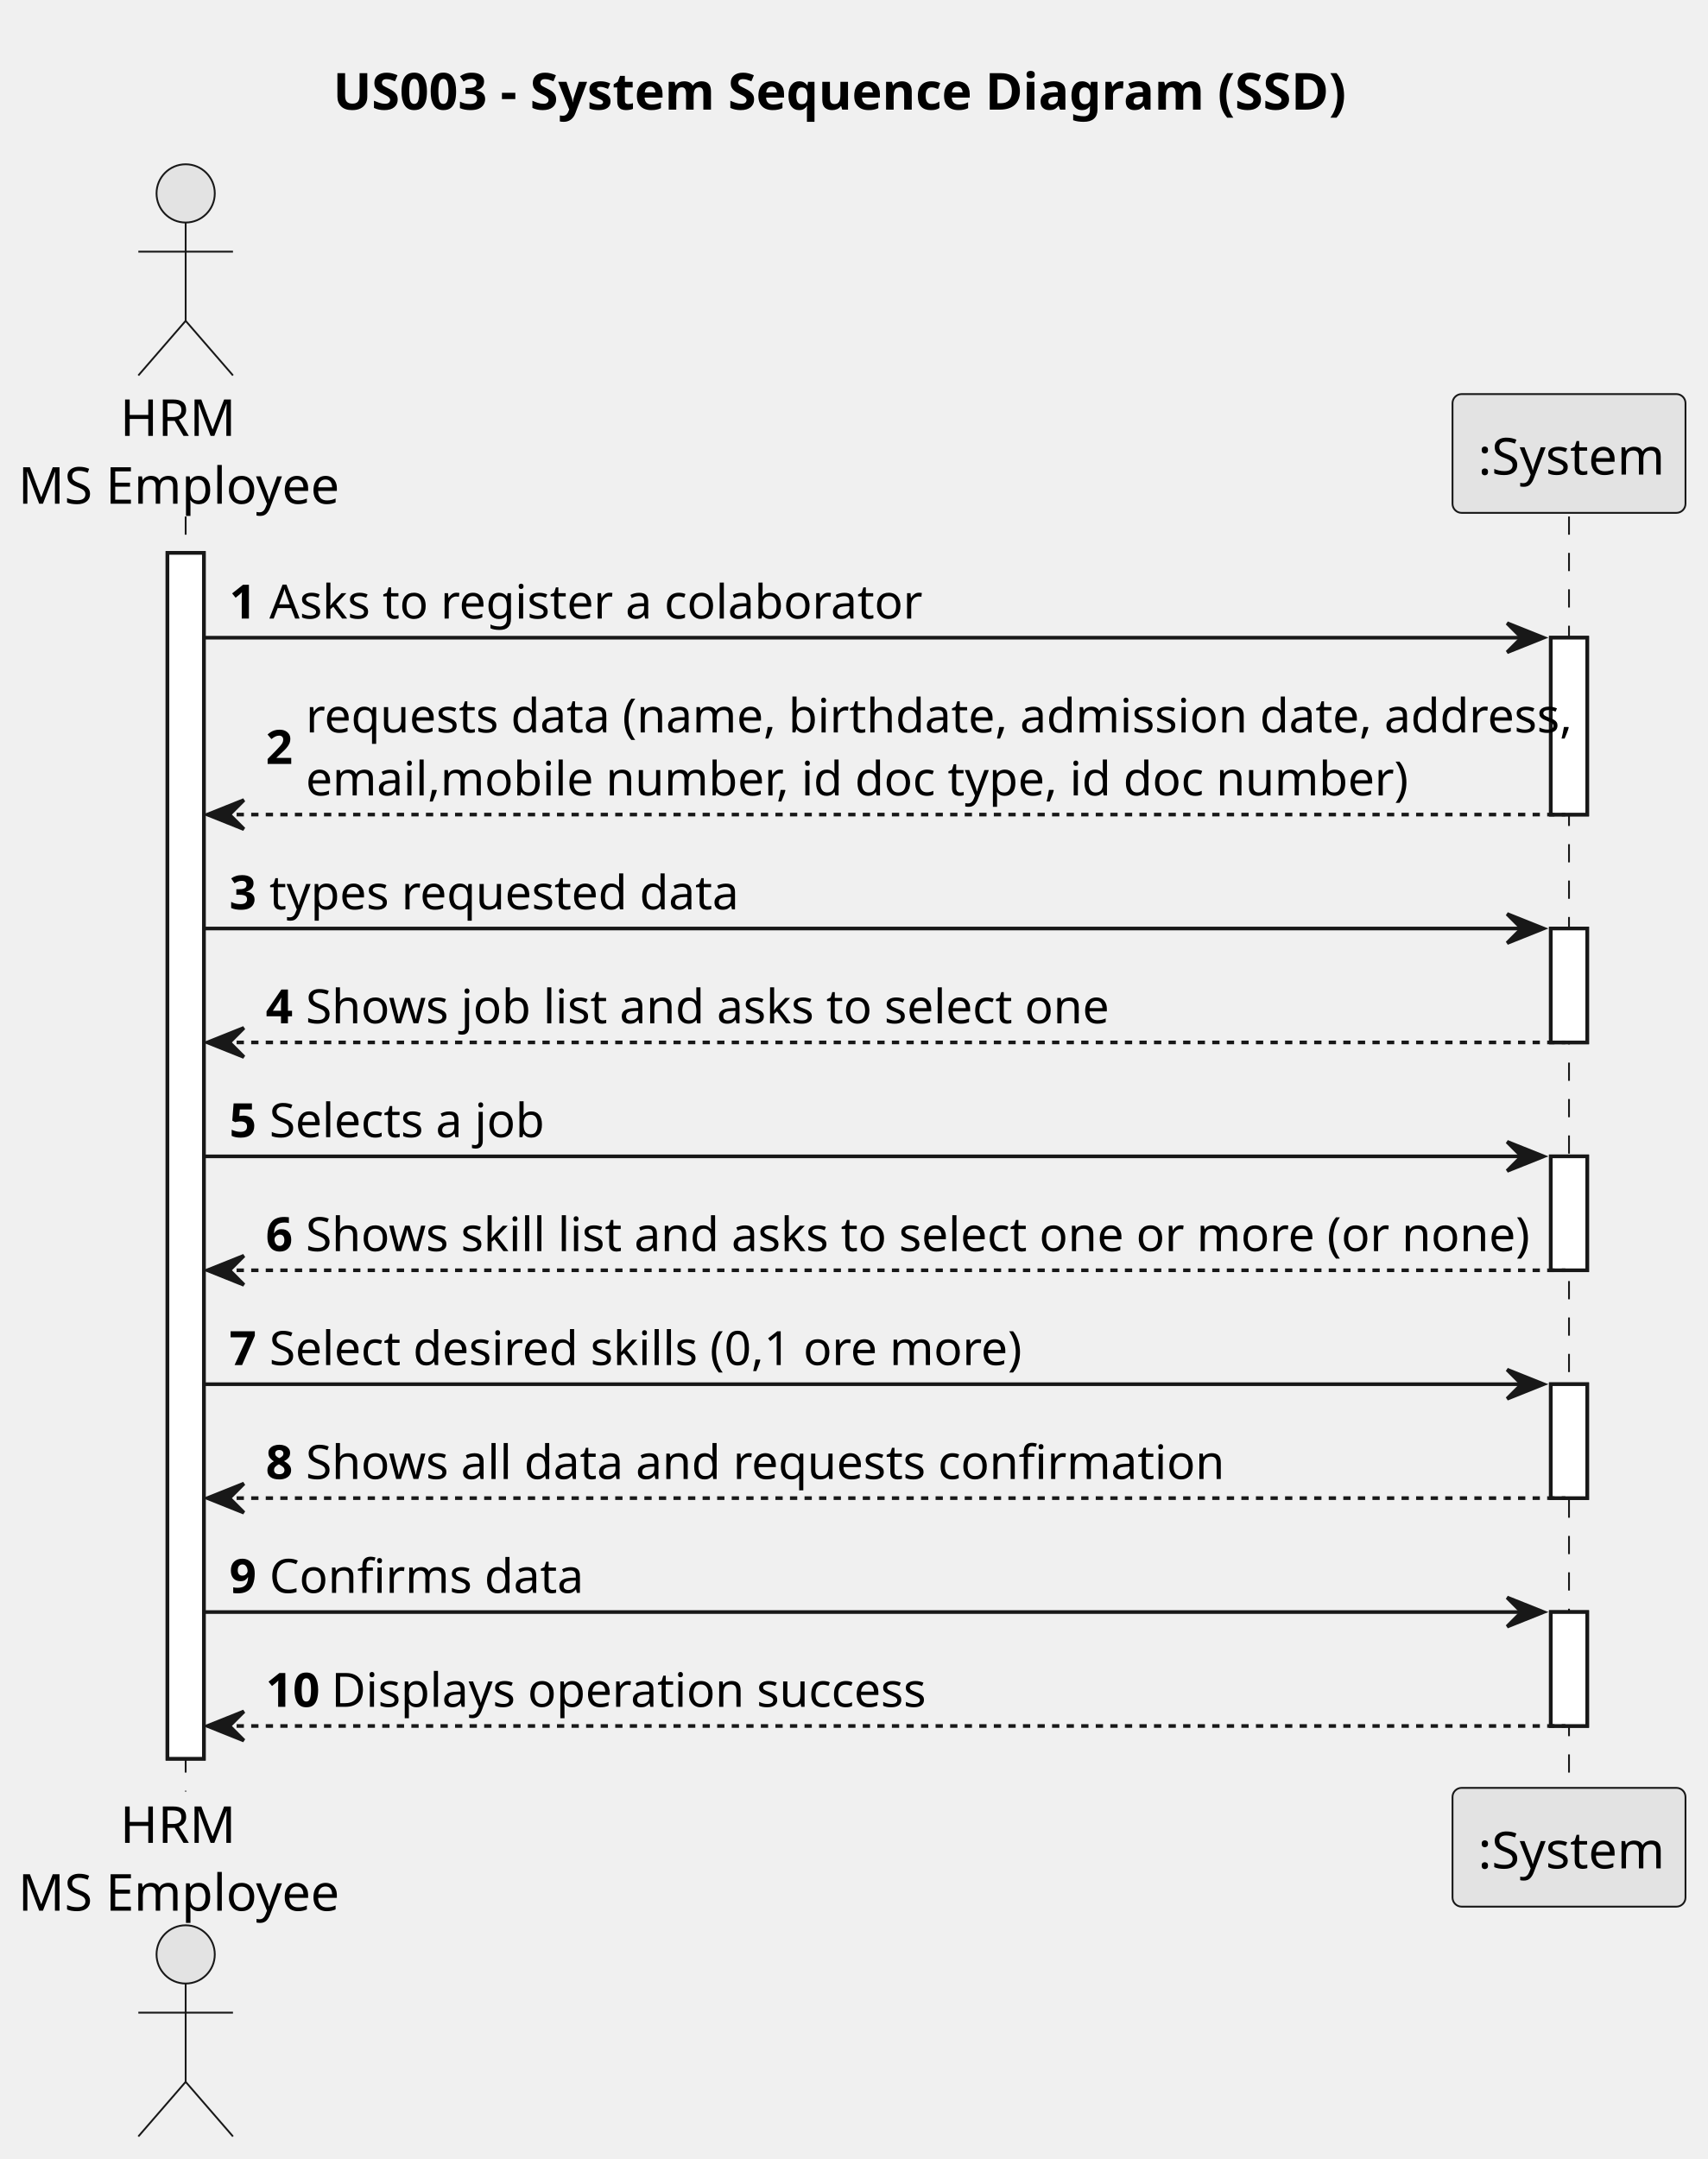
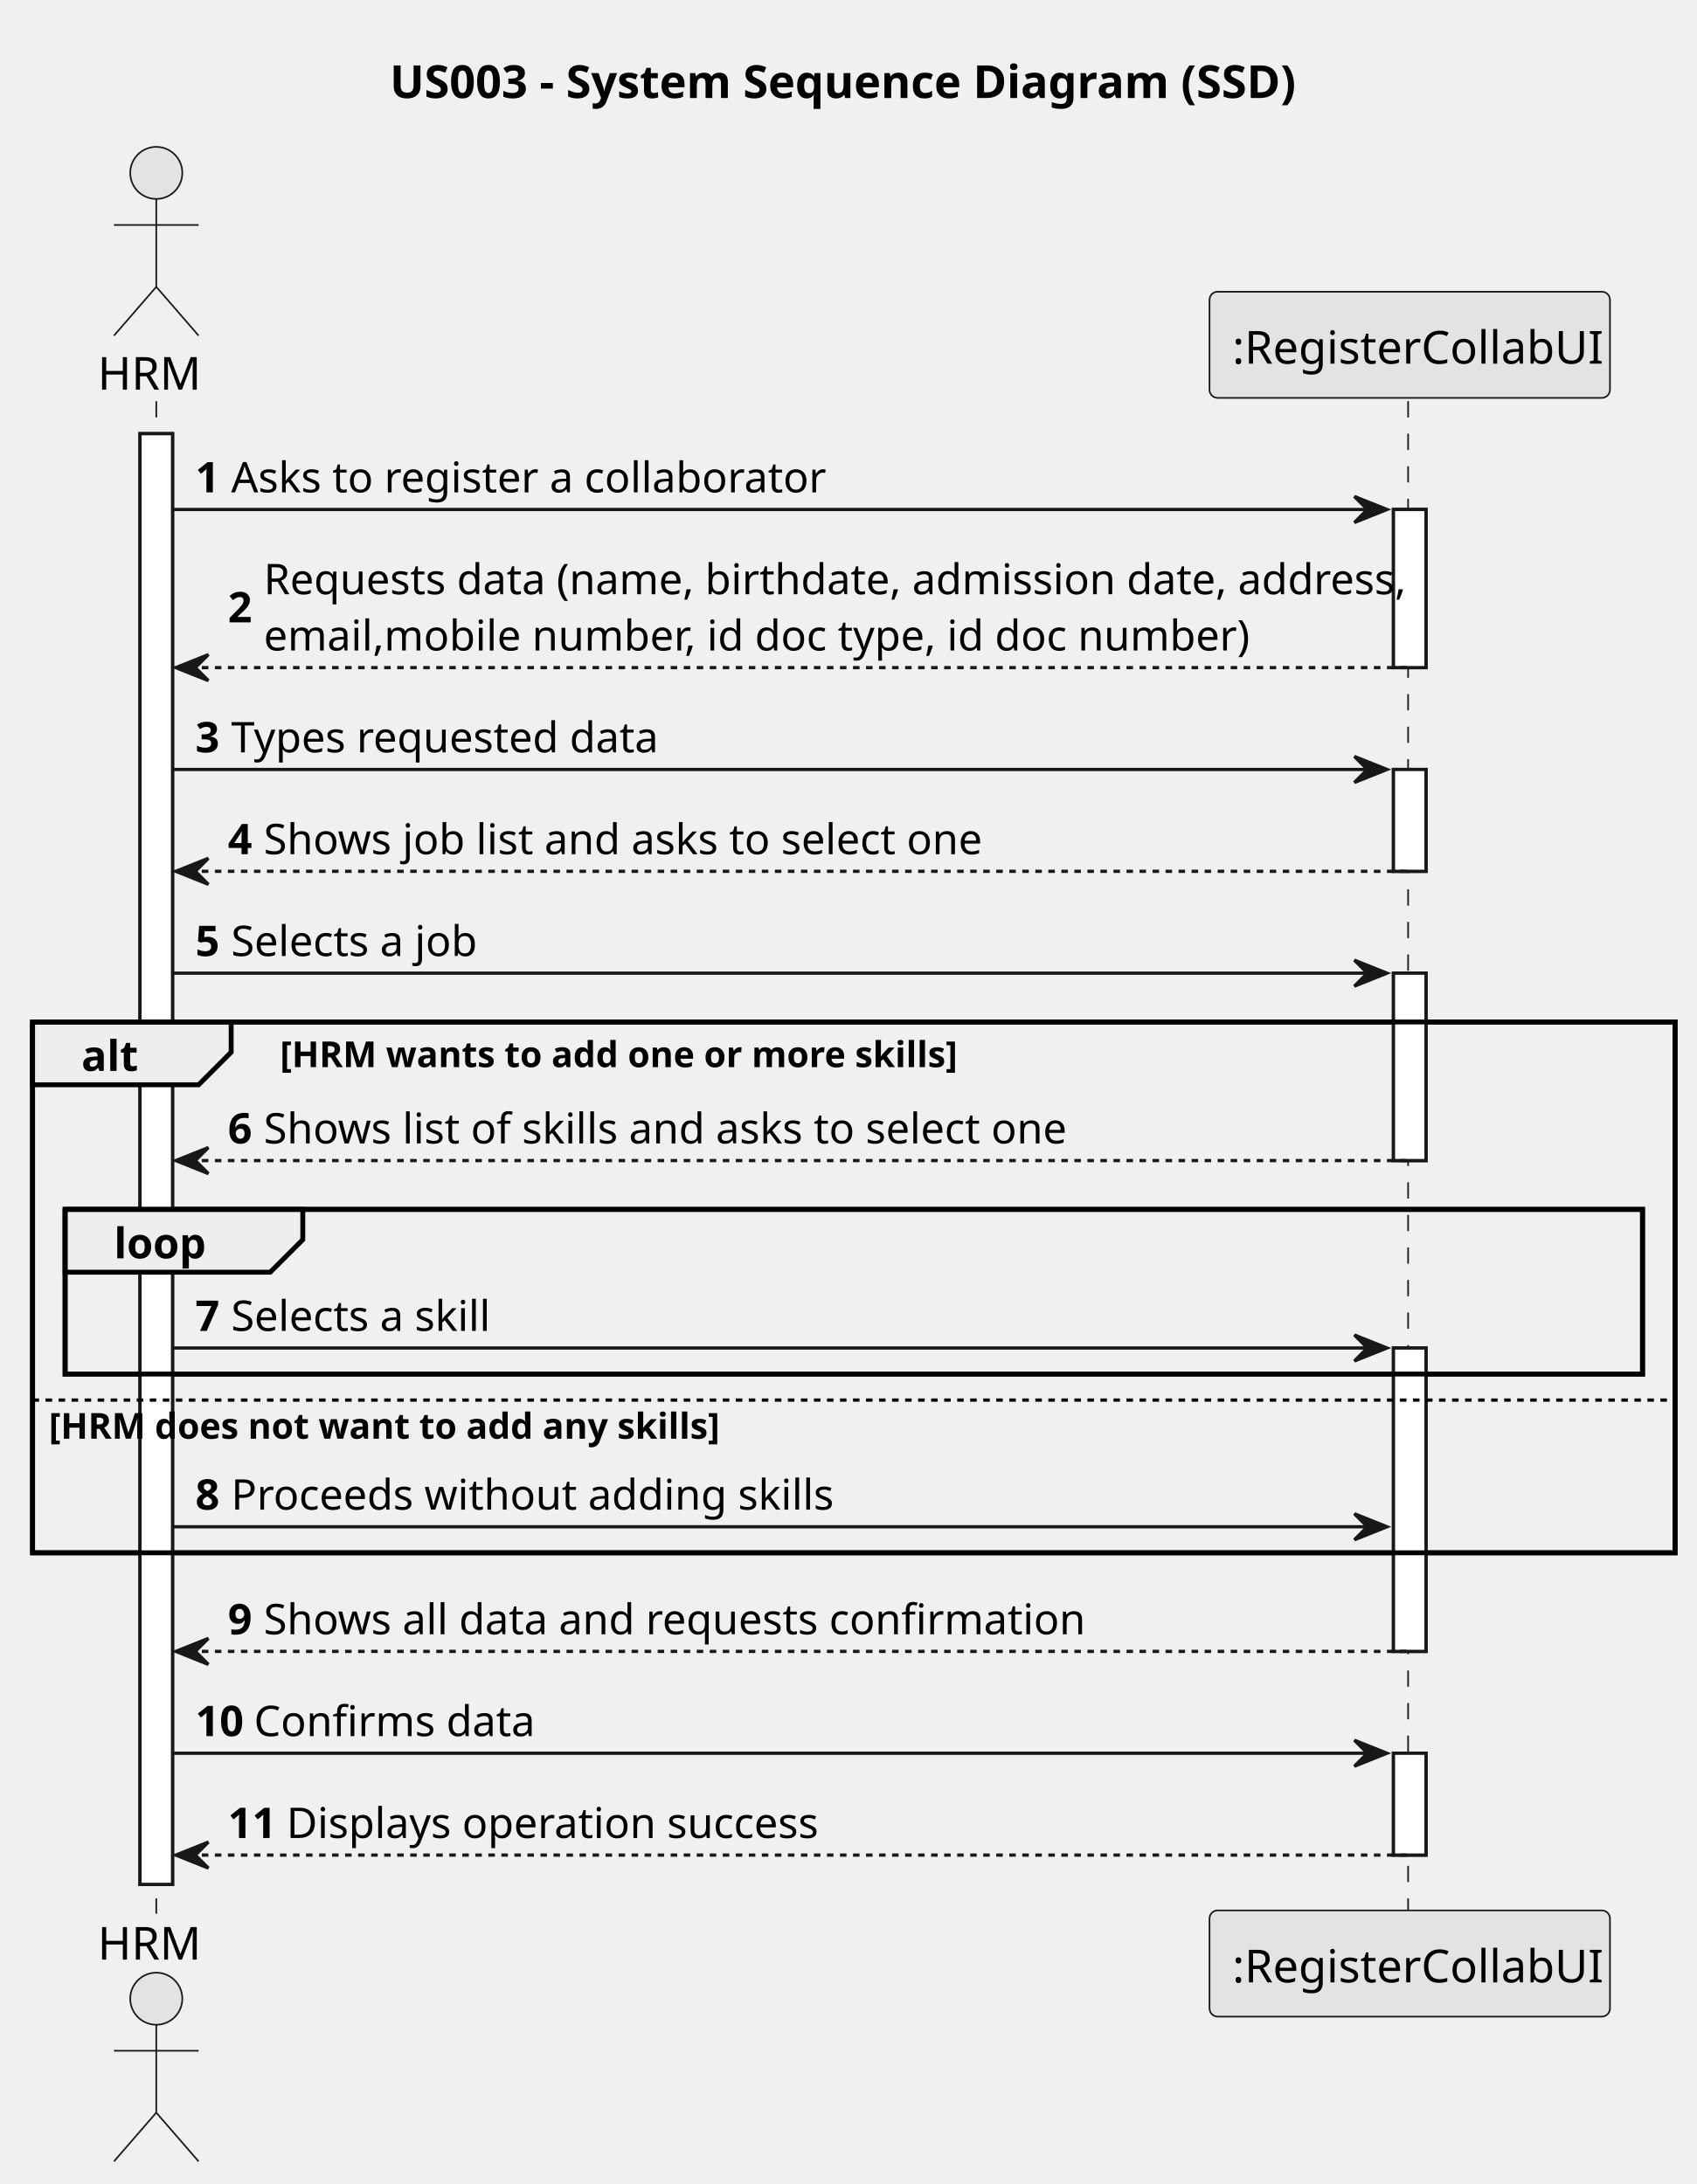
- <svg xmlns="http://www.w3.org/2000/svg" contentStyleType="text/css" height="593px" preserveAspectRatio="none" style="width:469px;height:593px;background:#FFFFFF;" version="1.1" viewBox="0 0 469 593" width="469px" zoomAndPan="magnify">
+ <svg xmlns="http://www.w3.org/2000/svg" contentStyleType="text/css" height="671px" preserveAspectRatio="none" style="width:521px;height:671px;background:#FFFFFF;" version="1.1" viewBox="0 0 521 671" width="521px" zoomAndPan="magnify">
  <defs />
  <g>
-     <text fill="#000000" font-family="sans-serif" font-size="14" font-weight="bold" lengthAdjust="spacing" textLength="284" x="91.5" y="30.107">US003 - System Sequence Diagram (SSD)</text>
-     <rect fill="#FFFFFF" height="331.201" style="stroke:#181818;stroke-width:1.0;" width="10" x="46" y="151.863" />
-     <rect fill="#FFFFFF" height="48.582" style="stroke:#181818;stroke-width:1.0;" width="10" x="426" y="175.154" />
-     <rect fill="#FFFFFF" height="31.291" style="stroke:#181818;stroke-width:1.0;" width="10" x="426" y="255.027" />
-     <rect fill="#FFFFFF" height="31.291" style="stroke:#181818;stroke-width:1.0;" width="10" x="426" y="317.609" />
-     <rect fill="#FFFFFF" height="31.291" style="stroke:#181818;stroke-width:1.0;" width="10" x="426" y="380.191" />
-     <rect fill="#FFFFFF" height="31.291" style="stroke:#181818;stroke-width:1.0;" width="10" x="426" y="442.773" />
-     <line style="stroke:#181818;stroke-width:0.5;stroke-dasharray:5.0,5.0;" x1="51" x2="51" y1="141.863" y2="492.065" />
-     <line style="stroke:#181818;stroke-width:0.5;stroke-dasharray:5.0,5.0;" x1="431" x2="431" y1="141.863" y2="492.065" />
-     <text fill="#000000" font-family="sans-serif" font-size="14" lengthAdjust="spacing" textLength="30" x="33" y="119.728">HRM</text>
-     <text fill="#000000" font-family="sans-serif" font-size="14" lengthAdjust="spacing" textLength="86" x="5" y="138.35">MS Employee</text>
-     <ellipse cx="51" cy="53.121" fill="#E3E3E3" rx="8" ry="8" style="stroke:#181818;stroke-width:0.5;" />
-     <path d="M51,61.121 L51,88.121 M38,69.121 L64,69.121 M51,88.121 L38,103.121 M51,88.121 L64,103.121 " fill="none" style="stroke:#181818;stroke-width:0.5;" />
-     <text fill="#000000" font-family="sans-serif" font-size="14" lengthAdjust="spacing" textLength="30" x="33" y="506.172">HRM</text>
-     <text fill="#000000" font-family="sans-serif" font-size="14" lengthAdjust="spacing" textLength="86" x="5" y="524.793">MS Employee</text>
-     <ellipse cx="51" cy="536.807" fill="#E3E3E3" rx="8" ry="8" style="stroke:#181818;stroke-width:0.5;" />
-     <path d="M51,544.807 L51,571.807 M38,552.807 L64,552.807 M51,571.807 L38,586.807 M51,571.807 L64,586.807 " fill="none" style="stroke:#181818;stroke-width:0.5;" />
-     <rect fill="#E3E3E3" height="32.621" rx="2.5" ry="2.5" style="stroke:#181818;stroke-width:0.5;" width="64" x="399" y="108.242" />
-     <text fill="#000000" font-family="sans-serif" font-size="14" lengthAdjust="spacing" textLength="50" x="406" y="130.35">:System</text>
-     <rect fill="#E3E3E3" height="32.621" rx="2.5" ry="2.5" style="stroke:#181818;stroke-width:0.5;" width="64" x="399" y="491.065" />
-     <text fill="#000000" font-family="sans-serif" font-size="14" lengthAdjust="spacing" textLength="50" x="406" y="513.172">:System</text>
-     <rect fill="#FFFFFF" height="331.201" style="stroke:#181818;stroke-width:1.0;" width="10" x="46" y="151.863" />
-     <rect fill="#FFFFFF" height="48.582" style="stroke:#181818;stroke-width:1.0;" width="10" x="426" y="175.154" />
-     <rect fill="#FFFFFF" height="31.291" style="stroke:#181818;stroke-width:1.0;" width="10" x="426" y="255.027" />
-     <rect fill="#FFFFFF" height="31.291" style="stroke:#181818;stroke-width:1.0;" width="10" x="426" y="317.609" />
-     <rect fill="#FFFFFF" height="31.291" style="stroke:#181818;stroke-width:1.0;" width="10" x="426" y="380.191" />
-     <rect fill="#FFFFFF" height="31.291" style="stroke:#181818;stroke-width:1.0;" width="10" x="426" y="442.773" />
-     <polygon fill="#181818" points="414,171.154,424,175.154,414,179.154,418,175.154" style="stroke:#181818;stroke-width:1.0;" />
-     <line style="stroke:#181818;stroke-width:1.0;" x1="56" x2="420" y1="175.154" y2="175.154" />
-     <text fill="#000000" font-family="sans-serif" font-size="13" font-weight="bold" lengthAdjust="spacing" textLength="7" x="63" y="169.892">1</text>
-     <text fill="#000000" font-family="sans-serif" font-size="13" lengthAdjust="spacing" textLength="171" x="74" y="169.892">Asks to register a colaborator</text>
-     <polygon fill="#181818" points="67,219.736,57,223.736,67,227.736,63,223.736" style="stroke:#181818;stroke-width:1.0;" />
-     <line style="stroke:#181818;stroke-width:1.0;stroke-dasharray:2.0,2.0;" x1="61" x2="430" y1="223.736" y2="223.736" />
-     <text fill="#000000" font-family="sans-serif" font-size="13" font-weight="bold" lengthAdjust="spacing" textLength="7" x="73" y="209.828">2</text>
-     <text fill="#000000" font-family="sans-serif" font-size="13" lengthAdjust="spacing" textLength="331" x="84" y="201.183">requests data (name, birthdate, admission date, address,</text>
-     <text fill="#000000" font-family="sans-serif" font-size="13" lengthAdjust="spacing" textLength="286" x="84" y="218.474">email,mobile number, id doc type, id doc number)</text>
-     <polygon fill="#181818" points="414,251.027,424,255.027,414,259.027,418,255.027" style="stroke:#181818;stroke-width:1.0;" />
-     <line style="stroke:#181818;stroke-width:1.0;" x1="56" x2="420" y1="255.027" y2="255.027" />
-     <text fill="#000000" font-family="sans-serif" font-size="13" font-weight="bold" lengthAdjust="spacing" textLength="7" x="63" y="249.765">3</text>
-     <text fill="#000000" font-family="sans-serif" font-size="13" lengthAdjust="spacing" textLength="122" x="74" y="249.765">types requested data</text>
-     <polygon fill="#181818" points="67,282.318,57,286.318,67,290.318,63,286.318" style="stroke:#181818;stroke-width:1.0;" />
-     <line style="stroke:#181818;stroke-width:1.0;stroke-dasharray:2.0,2.0;" x1="61" x2="430" y1="286.318" y2="286.318" />
-     <text fill="#000000" font-family="sans-serif" font-size="13" font-weight="bold" lengthAdjust="spacing" textLength="7" x="73" y="281.056">4</text>
-     <text fill="#000000" font-family="sans-serif" font-size="13" lengthAdjust="spacing" textLength="217" x="84" y="281.056">Shows job list and asks to select one</text>
-     <polygon fill="#181818" points="414,313.609,424,317.609,414,321.609,418,317.609" style="stroke:#181818;stroke-width:1.0;" />
-     <line style="stroke:#181818;stroke-width:1.0;" x1="56" x2="420" y1="317.609" y2="317.609" />
-     <text fill="#000000" font-family="sans-serif" font-size="13" font-weight="bold" lengthAdjust="spacing" textLength="7" x="63" y="312.347">5</text>
-     <text fill="#000000" font-family="sans-serif" font-size="13" lengthAdjust="spacing" textLength="76" x="74" y="312.347">Selects a job</text>
-     <polygon fill="#181818" points="67,344.9,57,348.9,67,352.9,63,348.9" style="stroke:#181818;stroke-width:1.0;" />
-     <line style="stroke:#181818;stroke-width:1.0;stroke-dasharray:2.0,2.0;" x1="61" x2="430" y1="348.9" y2="348.9" />
-     <text fill="#000000" font-family="sans-serif" font-size="13" font-weight="bold" lengthAdjust="spacing" textLength="7" x="73" y="343.638">6</text>
-     <text fill="#000000" font-family="sans-serif" font-size="13" lengthAdjust="spacing" textLength="326" x="84" y="343.638">Shows skill list and asks to select one or more (or none)</text>
-     <polygon fill="#181818" points="414,376.191,424,380.191,414,384.191,418,380.191" style="stroke:#181818;stroke-width:1.0;" />
-     <line style="stroke:#181818;stroke-width:1.0;" x1="56" x2="420" y1="380.191" y2="380.191" />
-     <text fill="#000000" font-family="sans-serif" font-size="13" font-weight="bold" lengthAdjust="spacing" textLength="7" x="63" y="374.929">7</text>
-     <text fill="#000000" font-family="sans-serif" font-size="13" lengthAdjust="spacing" textLength="202" x="74" y="374.929">Select desired skills (0,1 ore more)</text>
-     <polygon fill="#181818" points="67,407.482,57,411.482,67,415.482,63,411.482" style="stroke:#181818;stroke-width:1.0;" />
-     <line style="stroke:#181818;stroke-width:1.0;stroke-dasharray:2.0,2.0;" x1="61" x2="430" y1="411.482" y2="411.482" />
-     <text fill="#000000" font-family="sans-serif" font-size="13" font-weight="bold" lengthAdjust="spacing" textLength="7" x="73" y="406.22">8</text>
-     <text fill="#000000" font-family="sans-serif" font-size="13" lengthAdjust="spacing" textLength="238" x="84" y="406.22">Shows all data and requests confirmation</text>
-     <polygon fill="#181818" points="414,438.773,424,442.773,414,446.773,418,442.773" style="stroke:#181818;stroke-width:1.0;" />
-     <line style="stroke:#181818;stroke-width:1.0;" x1="56" x2="420" y1="442.773" y2="442.773" />
-     <text fill="#000000" font-family="sans-serif" font-size="13" font-weight="bold" lengthAdjust="spacing" textLength="7" x="63" y="437.511">9</text>
-     <text fill="#000000" font-family="sans-serif" font-size="13" lengthAdjust="spacing" textLength="80" x="74" y="437.511">Confirms data</text>
-     <polygon fill="#181818" points="67,470.065,57,474.065,67,478.065,63,474.065" style="stroke:#181818;stroke-width:1.0;" />
-     <line style="stroke:#181818;stroke-width:1.0;stroke-dasharray:2.0,2.0;" x1="61" x2="430" y1="474.065" y2="474.065" />
-     <text fill="#000000" font-family="sans-serif" font-size="13" font-weight="bold" lengthAdjust="spacing" textLength="14" x="73" y="468.802">10</text>
-     <text fill="#000000" font-family="sans-serif" font-size="13" lengthAdjust="spacing" textLength="160" x="91" y="468.802">Displays operation success</text>
+     <text fill="#000000" font-family="sans-serif" font-size="14" font-weight="bold" lengthAdjust="spacing" textLength="284" x="119.75" y="30.107">US003 - System Sequence Diagram (SSD)</text>
+     <rect fill="#FFFFFF" height="445.705" style="stroke:#181818;stroke-width:1.0;" width="10" x="43" y="133.242" />
+     <rect fill="#FFFFFF" height="48.582" style="stroke:#181818;stroke-width:1.0;" width="10" x="428" y="156.533" />
+     <rect fill="#FFFFFF" height="31.291" style="stroke:#181818;stroke-width:1.0;" width="10" x="428" y="236.406" />
+     <rect fill="#FFFFFF" height="57.582" style="stroke:#181818;stroke-width:1.0;" width="10" x="428" y="298.988" />
+     <rect fill="#FFFFFF" height="93.213" style="stroke:#181818;stroke-width:1.0;" width="10" x="428" y="414.152" />
+     <rect fill="#FFFFFF" height="31.291" style="stroke:#181818;stroke-width:1.0;" width="10" x="428" y="538.656" />
+     <rect fill="none" height="163.086" style="stroke:#000000;stroke-width:1.5;" width="504.5" x="10" y="313.988" />
+     <rect fill="none" height="50.582" style="stroke:#000000;stroke-width:1.5;" width="484.5" x="20" y="371.57" />
+     <line style="stroke:#181818;stroke-width:0.5;stroke-dasharray:5.0,5.0;" x1="48" x2="48" y1="123.242" y2="587.947" />
+     <line style="stroke:#181818;stroke-width:0.5;stroke-dasharray:5.0,5.0;" x1="432.5" x2="432.5" y1="123.242" y2="587.947" />
+     <text fill="#000000" font-family="sans-serif" font-size="14" lengthAdjust="spacing" textLength="30" x="30" y="119.728">HRM</text>
+     <ellipse cx="48" cy="53.121" fill="#E3E3E3" rx="8" ry="8" style="stroke:#181818;stroke-width:0.5;" />
+     <path d="M48,61.121 L48,88.121 M35,69.121 L61,69.121 M48,88.121 L35,103.121 M48,88.121 L61,103.121 " fill="none" style="stroke:#181818;stroke-width:0.5;" />
+     <text fill="#000000" font-family="sans-serif" font-size="14" lengthAdjust="spacing" textLength="30" x="30" y="602.055">HRM</text>
+     <ellipse cx="48" cy="614.068" fill="#E3E3E3" rx="8" ry="8" style="stroke:#181818;stroke-width:0.5;" />
+     <path d="M48,622.068 L48,649.068 M35,630.068 L61,630.068 M48,649.068 L35,664.068 M48,649.068 L61,664.068 " fill="none" style="stroke:#181818;stroke-width:0.5;" />
+     <rect fill="#E3E3E3" height="32.621" rx="2.5" ry="2.5" style="stroke:#181818;stroke-width:0.5;" width="123" x="371.5" y="89.621" />
+     <text fill="#000000" font-family="sans-serif" font-size="14" lengthAdjust="spacing" textLength="109" x="378.5" y="111.728">:RegisterCollabUI</text>
+     <rect fill="#E3E3E3" height="32.621" rx="2.5" ry="2.5" style="stroke:#181818;stroke-width:0.5;" width="123" x="371.5" y="586.947" />
+     <text fill="#000000" font-family="sans-serif" font-size="14" lengthAdjust="spacing" textLength="109" x="378.5" y="609.055">:RegisterCollabUI</text>
+     <rect fill="#FFFFFF" height="445.705" style="stroke:#181818;stroke-width:1.0;" width="10" x="43" y="133.242" />
+     <rect fill="#FFFFFF" height="48.582" style="stroke:#181818;stroke-width:1.0;" width="10" x="428" y="156.533" />
+     <rect fill="#FFFFFF" height="31.291" style="stroke:#181818;stroke-width:1.0;" width="10" x="428" y="236.406" />
+     <rect fill="#FFFFFF" height="57.582" style="stroke:#181818;stroke-width:1.0;" width="10" x="428" y="298.988" />
+     <rect fill="#FFFFFF" height="93.213" style="stroke:#181818;stroke-width:1.0;" width="10" x="428" y="414.152" />
+     <rect fill="#FFFFFF" height="31.291" style="stroke:#181818;stroke-width:1.0;" width="10" x="428" y="538.656" />
+     <polygon fill="#181818" points="416,152.533,426,156.533,416,160.533,420,156.533" style="stroke:#181818;stroke-width:1.0;" />
+     <line style="stroke:#181818;stroke-width:1.0;" x1="53" x2="422" y1="156.533" y2="156.533" />
+     <text fill="#000000" font-family="sans-serif" font-size="13" font-weight="bold" lengthAdjust="spacing" textLength="7" x="60" y="151.27">1</text>
+     <text fill="#000000" font-family="sans-serif" font-size="13" lengthAdjust="spacing" textLength="174" x="71" y="151.27">Asks to register a collaborator</text>
+     <polygon fill="#181818" points="64,201.115,54,205.115,64,209.115,60,205.115" style="stroke:#181818;stroke-width:1.0;" />
+     <line style="stroke:#181818;stroke-width:1.0;stroke-dasharray:2.0,2.0;" x1="58" x2="432" y1="205.115" y2="205.115" />
+     <text fill="#000000" font-family="sans-serif" font-size="13" font-weight="bold" lengthAdjust="spacing" textLength="7" x="70" y="191.207">2</text>
+     <text fill="#000000" font-family="sans-serif" font-size="13" lengthAdjust="spacing" textLength="336" x="81" y="182.561">Requests data (name, birthdate, admission date, address,</text>
+     <text fill="#000000" font-family="sans-serif" font-size="13" lengthAdjust="spacing" textLength="286" x="81" y="199.852">email,mobile number, id doc type, id doc number)</text>
+     <polygon fill="#181818" points="416,232.406,426,236.406,416,240.406,420,236.406" style="stroke:#181818;stroke-width:1.0;" />
+     <line style="stroke:#181818;stroke-width:1.0;" x1="53" x2="422" y1="236.406" y2="236.406" />
+     <text fill="#000000" font-family="sans-serif" font-size="13" font-weight="bold" lengthAdjust="spacing" textLength="7" x="60" y="231.144">3</text>
+     <text fill="#000000" font-family="sans-serif" font-size="13" lengthAdjust="spacing" textLength="125" x="71" y="231.144">Types requested data</text>
+     <polygon fill="#181818" points="64,263.697,54,267.697,64,271.697,60,267.697" style="stroke:#181818;stroke-width:1.0;" />
+     <line style="stroke:#181818;stroke-width:1.0;stroke-dasharray:2.0,2.0;" x1="58" x2="432" y1="267.697" y2="267.697" />
+     <text fill="#000000" font-family="sans-serif" font-size="13" font-weight="bold" lengthAdjust="spacing" textLength="7" x="70" y="262.435">4</text>
+     <text fill="#000000" font-family="sans-serif" font-size="13" lengthAdjust="spacing" textLength="217" x="81" y="262.435">Shows job list and asks to select one</text>
+     <polygon fill="#181818" points="416,294.988,426,298.988,416,302.988,420,298.988" style="stroke:#181818;stroke-width:1.0;" />
+     <line style="stroke:#181818;stroke-width:1.0;" x1="53" x2="422" y1="298.988" y2="298.988" />
+     <text fill="#000000" font-family="sans-serif" font-size="13" font-weight="bold" lengthAdjust="spacing" textLength="7" x="60" y="293.726">5</text>
+     <text fill="#000000" font-family="sans-serif" font-size="13" lengthAdjust="spacing" textLength="76" x="71" y="293.726">Selects a job</text>
+     <path d="M10,313.988 L71,313.988 L71,323.279 L61,333.279 L10,333.279 L10,313.988 " fill="#EEEEEE" style="stroke:#000000;stroke-width:1.5;" />
+     <rect fill="none" height="163.086" style="stroke:#000000;stroke-width:1.5;" width="504.5" x="10" y="313.988" />
+     <text fill="#000000" font-family="sans-serif" font-size="13" font-weight="bold" lengthAdjust="spacing" textLength="16" x="25" y="329.017">alt</text>
+     <text fill="#000000" font-family="sans-serif" font-size="11" font-weight="bold" lengthAdjust="spacing" textLength="211" x="86" y="327.858">[HRM wants to add one or more skills]</text>
+     <polygon fill="#181818" points="64,352.57,54,356.57,64,360.57,60,356.57" style="stroke:#181818;stroke-width:1.0;" />
+     <line style="stroke:#181818;stroke-width:1.0;stroke-dasharray:2.0,2.0;" x1="58" x2="432" y1="356.57" y2="356.57" />
+     <text fill="#000000" font-family="sans-serif" font-size="13" font-weight="bold" lengthAdjust="spacing" textLength="7" x="70" y="351.308">6</text>
+     <text fill="#000000" font-family="sans-serif" font-size="13" lengthAdjust="spacing" textLength="244" x="81" y="351.308">Shows list of skills and asks to select one</text>
+     <path d="M20,371.57 L93,371.57 L93,380.861 L83,390.861 L20,390.861 L20,371.57 " fill="#EEEEEE" style="stroke:#000000;stroke-width:1.5;" />
+     <rect fill="none" height="50.582" style="stroke:#000000;stroke-width:1.5;" width="484.5" x="20" y="371.57" />
+     <text fill="#000000" font-family="sans-serif" font-size="13" font-weight="bold" lengthAdjust="spacing" textLength="28" x="35" y="386.599">loop</text>
+     <polygon fill="#181818" points="416,410.152,426,414.152,416,418.152,420,414.152" style="stroke:#181818;stroke-width:1.0;" />
+     <line style="stroke:#181818;stroke-width:1.0;" x1="53" x2="422" y1="414.152" y2="414.152" />
+     <text fill="#000000" font-family="sans-serif" font-size="13" font-weight="bold" lengthAdjust="spacing" textLength="7" x="60" y="408.89">7</text>
+     <text fill="#000000" font-family="sans-serif" font-size="13" lengthAdjust="spacing" textLength="82" x="71" y="408.89">Selects a skill</text>
+     <line style="stroke:#000000;stroke-width:1.0;stroke-dasharray:2.0,2.0;" x1="10" x2="514.5" y1="430.152" y2="430.152" />
+     <text fill="#000000" font-family="sans-serif" font-size="11" font-weight="bold" lengthAdjust="spacing" textLength="206" x="15" y="442.022">[HRM does not want to add any skills]</text>
+     <polygon fill="#181818" points="416,465.074,426,469.074,416,473.074,420,469.074" style="stroke:#181818;stroke-width:1.0;" />
+     <line style="stroke:#181818;stroke-width:1.0;" x1="53" x2="422" y1="469.074" y2="469.074" />
+     <text fill="#000000" font-family="sans-serif" font-size="13" font-weight="bold" lengthAdjust="spacing" textLength="7" x="60" y="463.812">8</text>
+     <text fill="#000000" font-family="sans-serif" font-size="13" lengthAdjust="spacing" textLength="176" x="71" y="463.812">Proceeds without adding skills</text>
+     <polygon fill="#181818" points="64,503.365,54,507.365,64,511.365,60,507.365" style="stroke:#181818;stroke-width:1.0;" />
+     <line style="stroke:#181818;stroke-width:1.0;stroke-dasharray:2.0,2.0;" x1="58" x2="432" y1="507.365" y2="507.365" />
+     <text fill="#000000" font-family="sans-serif" font-size="13" font-weight="bold" lengthAdjust="spacing" textLength="7" x="70" y="502.103">9</text>
+     <text fill="#000000" font-family="sans-serif" font-size="13" lengthAdjust="spacing" textLength="238" x="81" y="502.103">Shows all data and requests confirmation</text>
+     <polygon fill="#181818" points="416,534.656,426,538.656,416,542.656,420,538.656" style="stroke:#181818;stroke-width:1.0;" />
+     <line style="stroke:#181818;stroke-width:1.0;" x1="53" x2="422" y1="538.656" y2="538.656" />
+     <text fill="#000000" font-family="sans-serif" font-size="13" font-weight="bold" lengthAdjust="spacing" textLength="14" x="60" y="533.394">10</text>
+     <text fill="#000000" font-family="sans-serif" font-size="13" lengthAdjust="spacing" textLength="80" x="78" y="533.394">Confirms data</text>
+     <polygon fill="#181818" points="64,565.947,54,569.947,64,573.947,60,569.947" style="stroke:#181818;stroke-width:1.0;" />
+     <line style="stroke:#181818;stroke-width:1.0;stroke-dasharray:2.0,2.0;" x1="58" x2="432" y1="569.947" y2="569.947" />
+     <text fill="#000000" font-family="sans-serif" font-size="13" font-weight="bold" lengthAdjust="spacing" textLength="14" x="70" y="564.685">11</text>
+     <text fill="#000000" font-family="sans-serif" font-size="13" lengthAdjust="spacing" textLength="160" x="88" y="564.685">Displays operation success</text>
  </g>
</svg>
